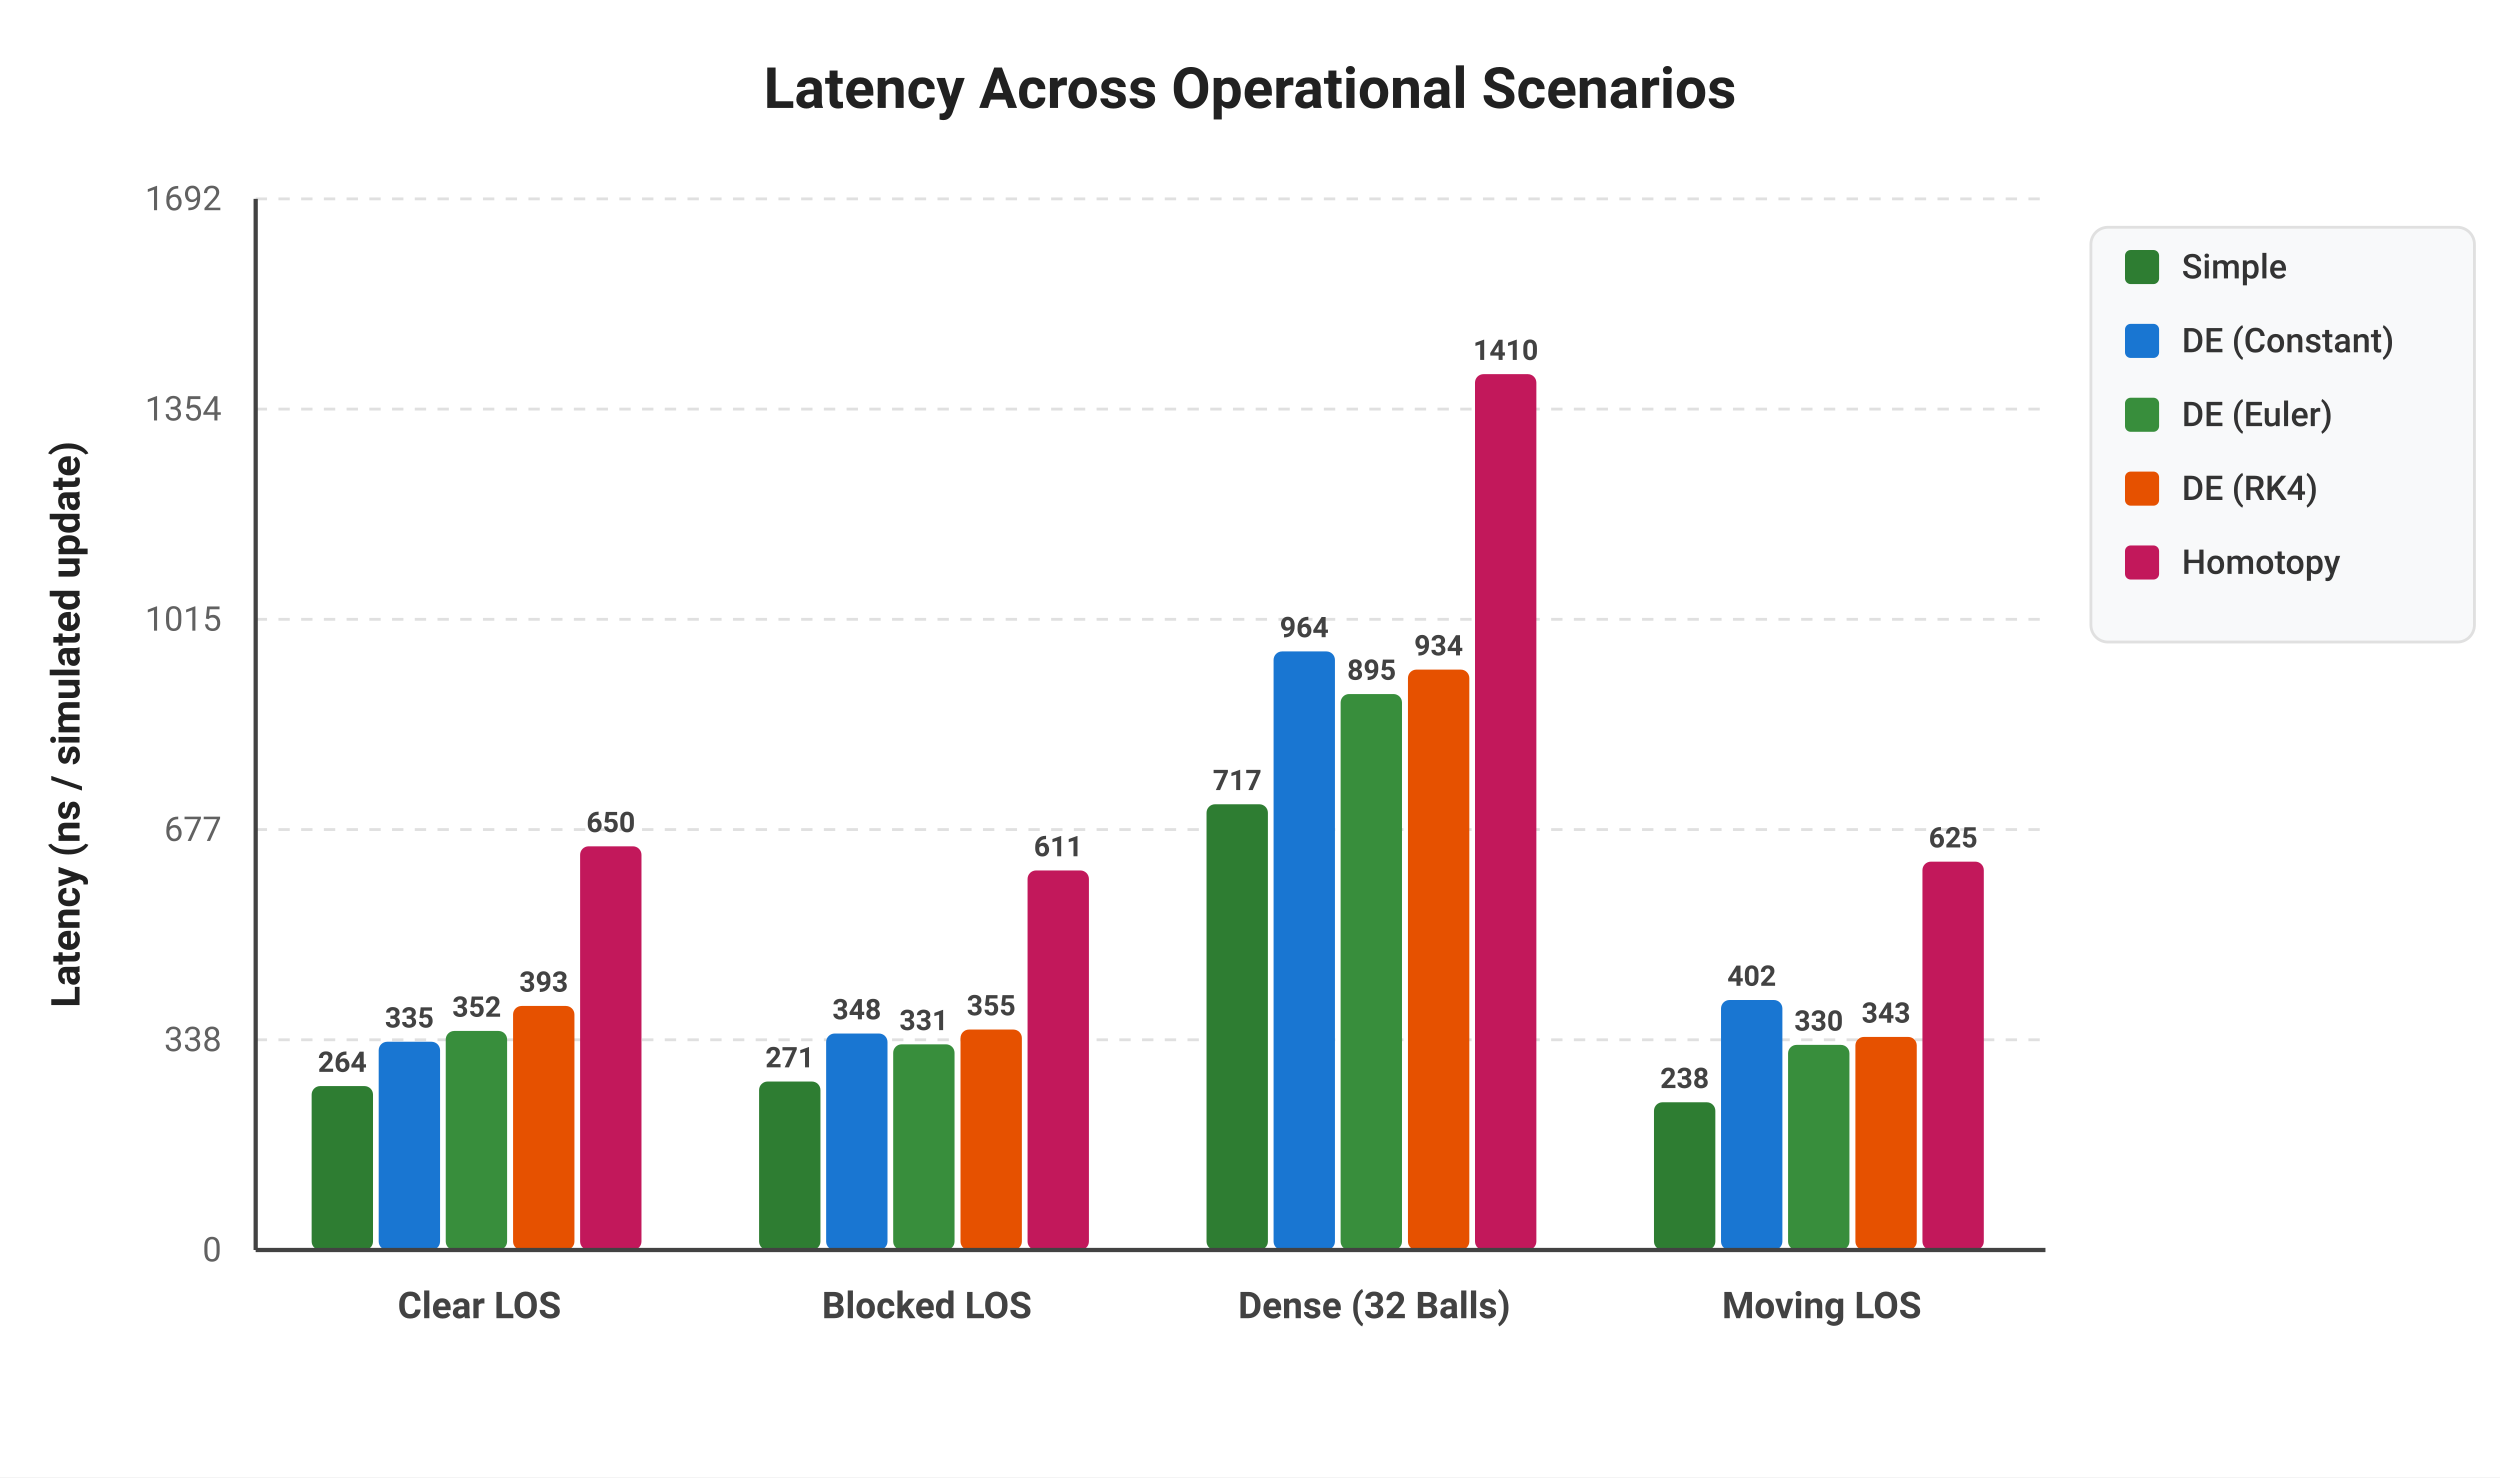
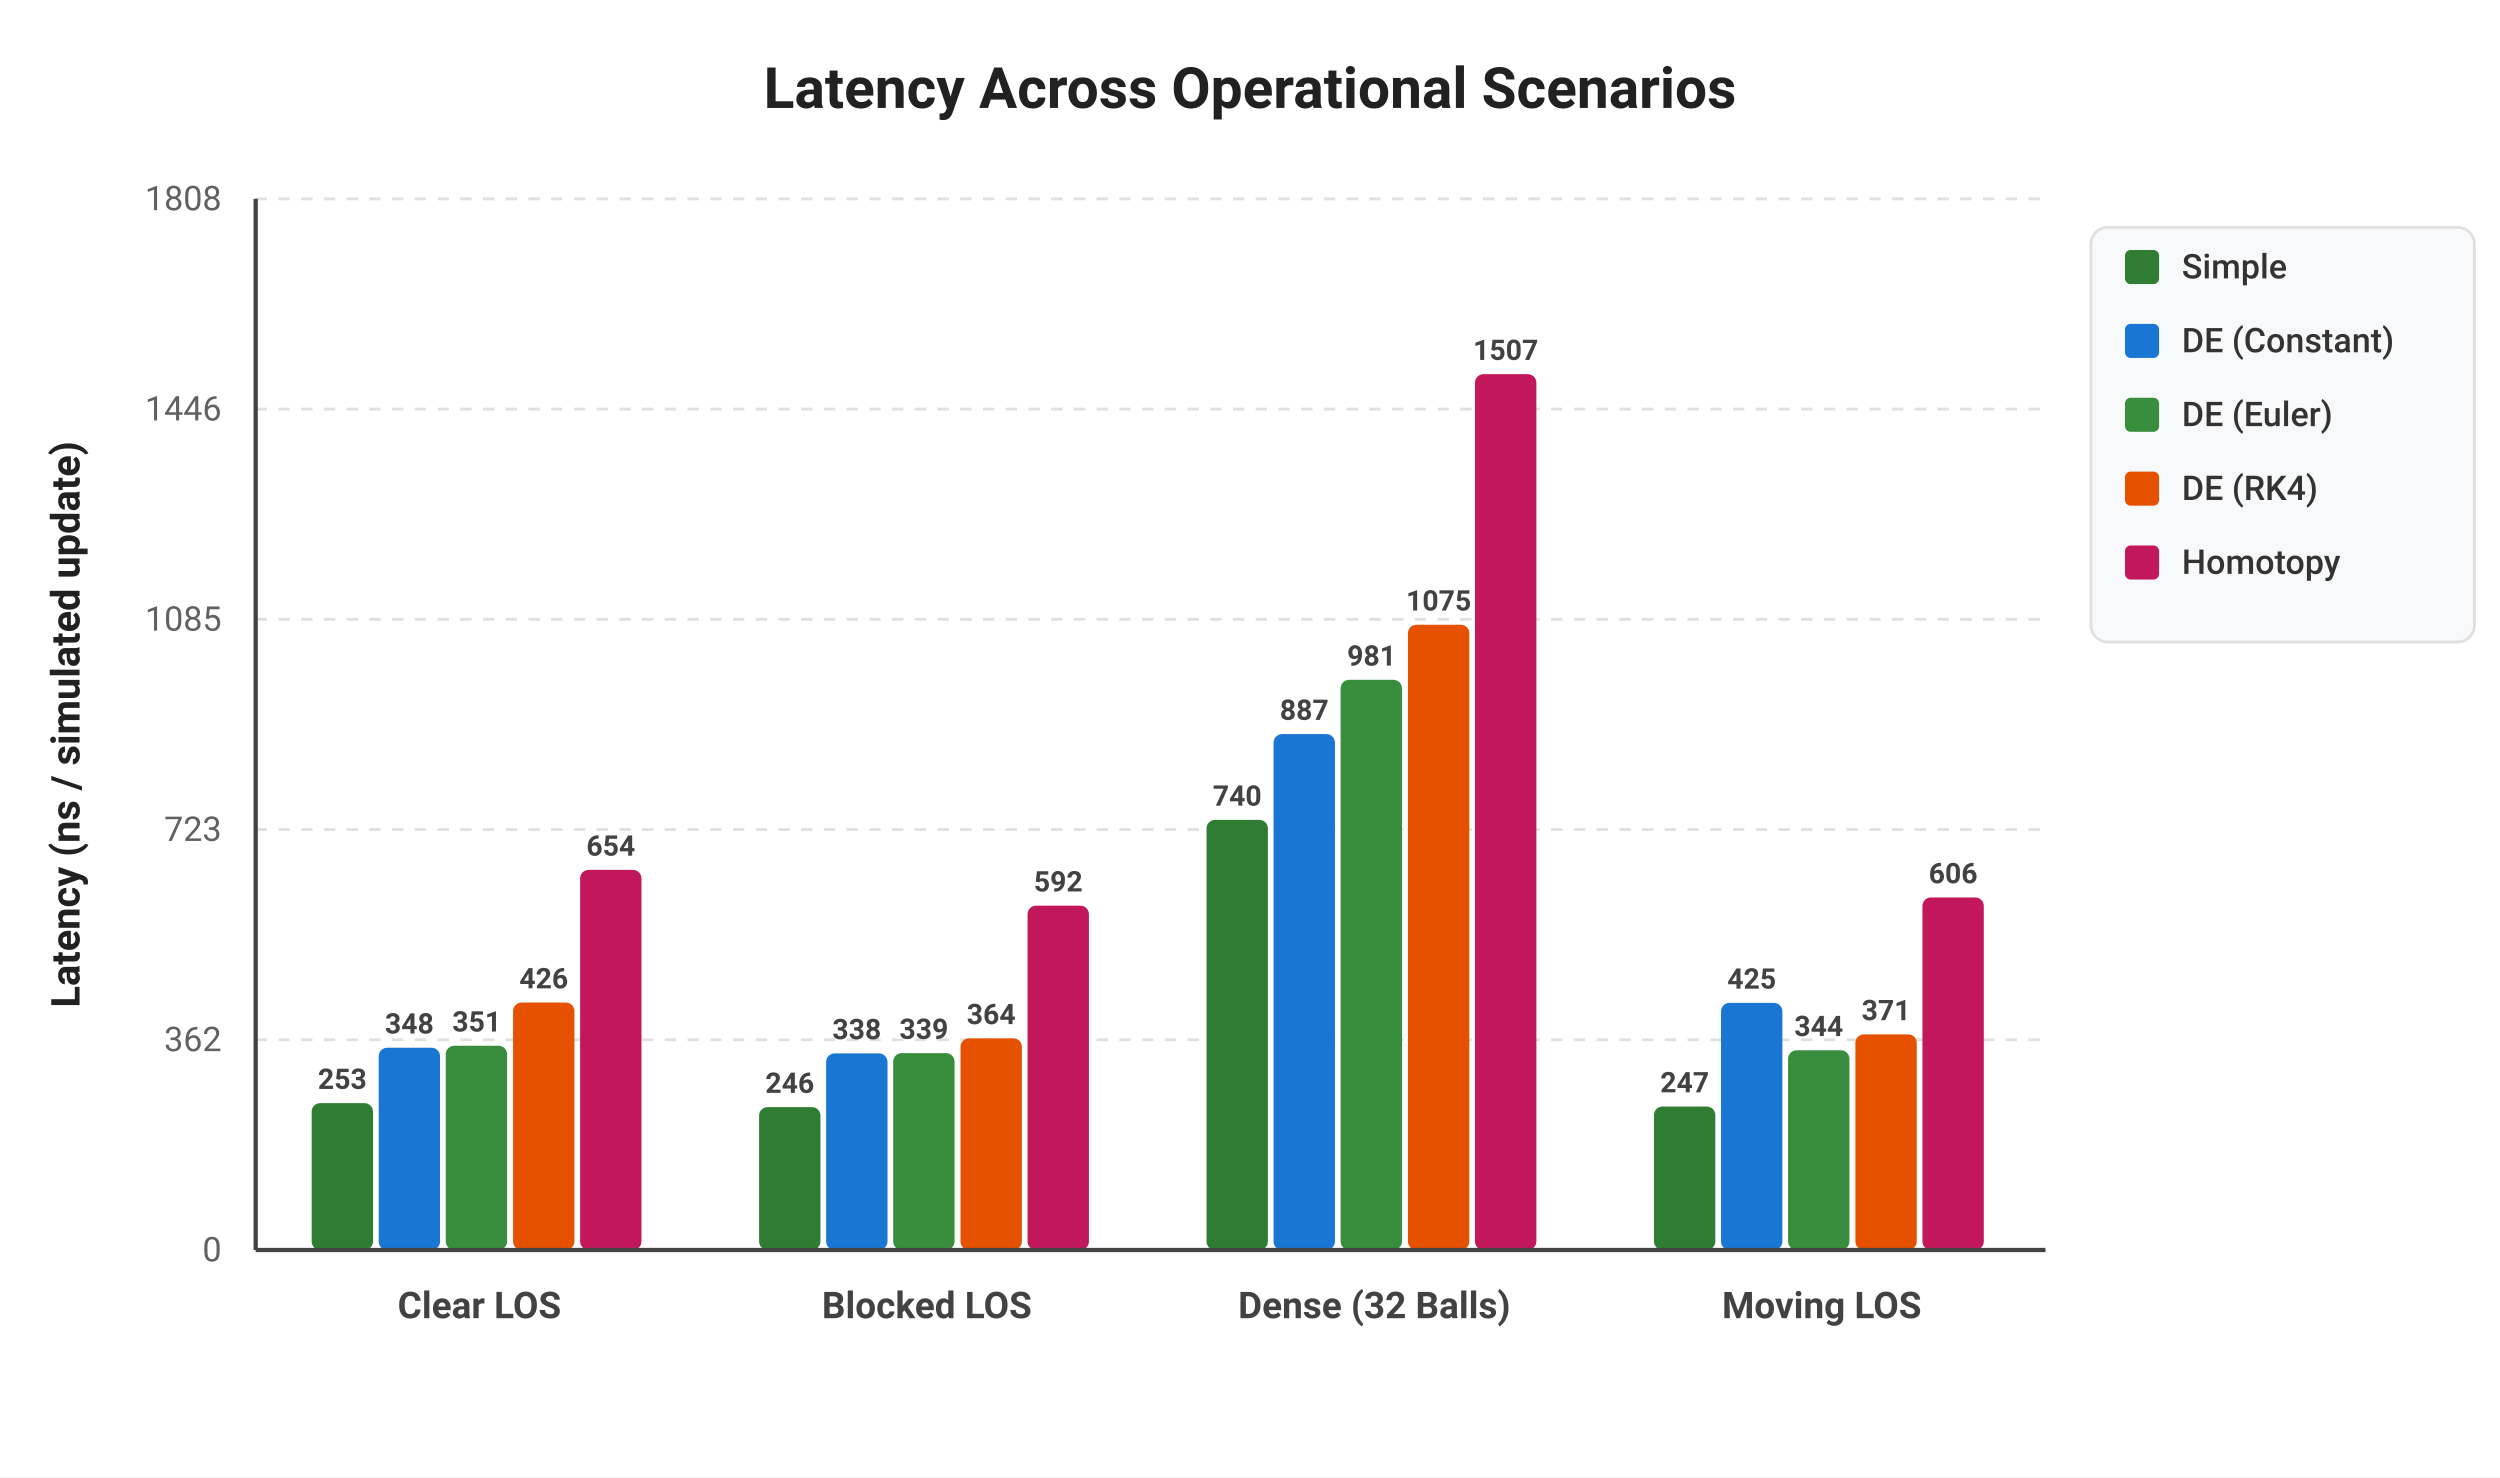
<svg xmlns="http://www.w3.org/2000/svg" width="880" height="520" viewBox="0 0 880 520" font-family="-apple-system, BlinkMacSystemFont, 'Segoe UI', Roboto, Helvetica, Arial, sans-serif">
  <rect width="100%" height="100%" fill="#FFFFFF" />
  <text x="440.0" y="38" text-anchor="middle" font-size="20" font-weight="bold" fill="#212121">Latency Across Operational Scenarios</text>
  <line x1="90" y1="440.0" x2="720" y2="440.0" stroke="#E0E0E0" stroke-width="1" stroke-dasharray="4,4" />
  <text x="78" y="444.0" text-anchor="end" font-size="12" fill="#616161">0</text>
  <line x1="90" y1="366.0" x2="720" y2="366.0" stroke="#E0E0E0" stroke-width="1" stroke-dasharray="4,4" />
-   <text x="78" y="370.0" text-anchor="end" font-size="12" fill="#616161">338</text>
+   <text x="78" y="370.0" text-anchor="end" font-size="12" fill="#616161">362</text>
  <line x1="90" y1="292.0" x2="720" y2="292.0" stroke="#E0E0E0" stroke-width="1" stroke-dasharray="4,4" />
-   <text x="78" y="296.0" text-anchor="end" font-size="12" fill="#616161">677</text>
-   <line x1="90" y1="218.0" x2="720" y2="218.0" stroke="#E0E0E0" stroke-width="1" stroke-dasharray="4,4" />
-   <text x="78" y="222.0" text-anchor="end" font-size="12" fill="#616161">1015</text>
+   <text x="78" y="296.0" text-anchor="end" font-size="12" fill="#616161">723</text>
+   <line x1="90" y1="218" x2="720" y2="218" stroke="#E0E0E0" stroke-width="1" stroke-dasharray="4,4" />
+   <text x="78" y="222" text-anchor="end" font-size="12" fill="#616161">1085</text>
  <line x1="90" y1="144.0" x2="720" y2="144.0" stroke="#E0E0E0" stroke-width="1" stroke-dasharray="4,4" />
-   <text x="78" y="148.0" text-anchor="end" font-size="12" fill="#616161">1354</text>
-   <line x1="90" y1="70.0" x2="720" y2="70.0" stroke="#E0E0E0" stroke-width="1" stroke-dasharray="4,4" />
-   <text x="78" y="74.0" text-anchor="end" font-size="12" fill="#616161">1692</text>
+   <text x="78" y="148.0" text-anchor="end" font-size="12" fill="#616161">1446</text>
+   <line x1="90" y1="70" x2="720" y2="70" stroke="#E0E0E0" stroke-width="1" stroke-dasharray="4,4" />
+   <text x="78" y="74" text-anchor="end" font-size="12" fill="#616161">1808</text>
  <text x="168.75" y="464" text-anchor="middle" font-size="13" font-weight="600" fill="#424242">Clear LOS</text>
-   <rect x="109.7" y="382.3" width="21.6" height="57.7" rx="3" fill="#2E7D32" />
-   <text x="120.5" y="377.3" text-anchor="middle" font-size="10" font-weight="bold" fill="#424242">264</text>
-   <rect x="133.3" y="366.7" width="21.6" height="73.3" rx="3" fill="#1976D2" />
-   <text x="144.1" y="361.7" text-anchor="middle" font-size="10" font-weight="bold" fill="#424242">335</text>
-   <rect x="156.9" y="362.9" width="21.6" height="77.1" rx="3" fill="#388E3C" />
-   <text x="167.8" y="357.9" text-anchor="middle" font-size="10" font-weight="bold" fill="#424242">352</text>
-   <rect x="180.6" y="354.1" width="21.6" height="85.9" rx="3" fill="#E65100" />
-   <text x="191.4" y="349.1" text-anchor="middle" font-size="10" font-weight="bold" fill="#424242">393</text>
-   <rect x="204.2" y="297.9" width="21.6" height="142.1" rx="3" fill="#C2185B" />
-   <text x="215.0" y="292.9" text-anchor="middle" font-size="10" font-weight="bold" fill="#424242">650</text>
+   <rect x="109.7" y="388.3" width="21.6" height="51.7" rx="3" fill="#2E7D32" />
+   <text x="120.5" y="383.3" text-anchor="middle" font-size="10" font-weight="bold" fill="#424242">253</text>
+   <rect x="133.3" y="368.8" width="21.6" height="71.2" rx="3" fill="#1976D2" />
+   <text x="144.1" y="363.8" text-anchor="middle" font-size="10" font-weight="bold" fill="#424242">348</text>
+   <rect x="156.9" y="368.1" width="21.6" height="71.9" rx="3" fill="#388E3C" />
+   <text x="167.8" y="363.1" text-anchor="middle" font-size="10" font-weight="bold" fill="#424242">351</text>
+   <rect x="180.6" y="352.9" width="21.6" height="87.1" rx="3" fill="#E65100" />
+   <text x="191.4" y="347.9" text-anchor="middle" font-size="10" font-weight="bold" fill="#424242">426</text>
+   <rect x="204.2" y="306.2" width="21.6" height="133.8" rx="3" fill="#C2185B" />
+   <text x="215.0" y="301.2" text-anchor="middle" font-size="10" font-weight="bold" fill="#424242">654</text>
  <text x="326.25" y="464" text-anchor="middle" font-size="13" font-weight="600" fill="#424242">Blocked LOS</text>
-   <rect x="267.2" y="380.7" width="21.6" height="59.3" rx="3" fill="#2E7D32" />
-   <text x="278.0" y="375.7" text-anchor="middle" font-size="10" font-weight="bold" fill="#424242">271</text>
-   <rect x="290.8" y="363.8" width="21.6" height="76.2" rx="3" fill="#1976D2" />
-   <text x="301.6" y="358.8" text-anchor="middle" font-size="10" font-weight="bold" fill="#424242">348</text>
-   <rect x="314.4" y="367.6" width="21.6" height="72.4" rx="3" fill="#388E3C" />
-   <text x="325.2" y="362.6" text-anchor="middle" font-size="10" font-weight="bold" fill="#424242">331</text>
-   <rect x="338.1" y="362.4" width="21.6" height="77.6" rx="3" fill="#E65100" />
-   <text x="348.9" y="357.4" text-anchor="middle" font-size="10" font-weight="bold" fill="#424242">355</text>
-   <rect x="361.7" y="306.4" width="21.6" height="133.6" rx="3" fill="#C2185B" />
-   <text x="372.5" y="301.4" text-anchor="middle" font-size="10" font-weight="bold" fill="#424242">611</text>
+   <rect x="267.2" y="389.7" width="21.6" height="50.3" rx="3" fill="#2E7D32" />
+   <text x="278.0" y="384.7" text-anchor="middle" font-size="10" font-weight="bold" fill="#424242">246</text>
+   <rect x="290.8" y="370.8" width="21.6" height="69.2" rx="3" fill="#1976D2" />
+   <text x="301.6" y="365.8" text-anchor="middle" font-size="10" font-weight="bold" fill="#424242">338</text>
+   <rect x="314.4" y="370.7" width="21.6" height="69.3" rx="3" fill="#388E3C" />
+   <text x="325.2" y="365.7" text-anchor="middle" font-size="10" font-weight="bold" fill="#424242">339</text>
+   <rect x="338.1" y="365.5" width="21.6" height="74.5" rx="3" fill="#E65100" />
+   <text x="348.9" y="360.5" text-anchor="middle" font-size="10" font-weight="bold" fill="#424242">364</text>
+   <rect x="361.7" y="318.8" width="21.6" height="121.2" rx="3" fill="#C2185B" />
+   <text x="372.5" y="313.8" text-anchor="middle" font-size="10" font-weight="bold" fill="#424242">592</text>
  <text x="483.75" y="464" text-anchor="middle" font-size="13" font-weight="600" fill="#424242">Dense (32 Balls)</text>
-   <rect x="424.7" y="283.1" width="21.6" height="156.9" rx="3" fill="#2E7D32" />
-   <text x="435.5" y="278.1" text-anchor="middle" font-size="10" font-weight="bold" fill="#424242">717</text>
-   <rect x="448.3" y="229.3" width="21.6" height="210.7" rx="3" fill="#1976D2" />
-   <text x="459.1" y="224.3" text-anchor="middle" font-size="10" font-weight="bold" fill="#424242">964</text>
-   <rect x="471.9" y="244.3" width="21.6" height="195.7" rx="3" fill="#388E3C" />
-   <text x="482.8" y="239.3" text-anchor="middle" font-size="10" font-weight="bold" fill="#424242">895</text>
-   <rect x="495.6" y="235.7" width="21.6" height="204.3" rx="3" fill="#E65100" />
-   <text x="506.4" y="230.7" text-anchor="middle" font-size="10" font-weight="bold" fill="#424242">934</text>
+   <rect x="424.7" y="288.6" width="21.6" height="151.4" rx="3" fill="#2E7D32" />
+   <text x="435.5" y="283.6" text-anchor="middle" font-size="10" font-weight="bold" fill="#424242">740</text>
+   <rect x="448.3" y="258.4" width="21.6" height="181.6" rx="3" fill="#1976D2" />
+   <text x="459.1" y="253.4" text-anchor="middle" font-size="10" font-weight="bold" fill="#424242">887</text>
+   <rect x="471.9" y="239.3" width="21.6" height="200.7" rx="3" fill="#388E3C" />
+   <text x="482.8" y="234.3" text-anchor="middle" font-size="10" font-weight="bold" fill="#424242">981</text>
+   <rect x="495.6" y="219.9" width="21.6" height="220.1" rx="3" fill="#E65100" />
+   <text x="506.4" y="214.9" text-anchor="middle" font-size="10" font-weight="bold" fill="#424242">1075</text>
  <rect x="519.2" y="131.7" width="21.6" height="308.3" rx="3" fill="#C2185B" />
-   <text x="530.0" y="126.7" text-anchor="middle" font-size="10" font-weight="bold" fill="#424242">1410</text>
+   <text x="530.0" y="126.7" text-anchor="middle" font-size="10" font-weight="bold" fill="#424242">1507</text>
  <text x="641.25" y="464" text-anchor="middle" font-size="13" font-weight="600" fill="#424242">Moving LOS</text>
-   <rect x="582.2" y="388.0" width="21.6" height="52.0" rx="3" fill="#2E7D32" />
-   <text x="593.0" y="383.0" text-anchor="middle" font-size="10" font-weight="bold" fill="#424242">238</text>
-   <rect x="605.8" y="352.0" width="21.6" height="88.0" rx="3" fill="#1976D2" />
-   <text x="616.6" y="347.0" text-anchor="middle" font-size="10" font-weight="bold" fill="#424242">402</text>
-   <rect x="629.4" y="367.8" width="21.6" height="72.2" rx="3" fill="#388E3C" />
-   <text x="640.2" y="362.8" text-anchor="middle" font-size="10" font-weight="bold" fill="#424242">330</text>
-   <rect x="653.1" y="365.0" width="21.6" height="75.0" rx="3" fill="#E65100" />
-   <text x="663.9" y="360.0" text-anchor="middle" font-size="10" font-weight="bold" fill="#424242">343</text>
-   <rect x="676.7" y="303.3" width="21.6" height="136.7" rx="3" fill="#C2185B" />
-   <text x="687.5" y="298.3" text-anchor="middle" font-size="10" font-weight="bold" fill="#424242">625</text>
+   <rect x="582.2" y="389.5" width="21.6" height="50.5" rx="3" fill="#2E7D32" />
+   <text x="593.0" y="384.5" text-anchor="middle" font-size="10" font-weight="bold" fill="#424242">247</text>
+   <rect x="605.8" y="353.0" width="21.6" height="87.0" rx="3" fill="#1976D2" />
+   <text x="616.6" y="348.0" text-anchor="middle" font-size="10" font-weight="bold" fill="#424242">425</text>
+   <rect x="629.4" y="369.7" width="21.6" height="70.3" rx="3" fill="#388E3C" />
+   <text x="640.2" y="364.7" text-anchor="middle" font-size="10" font-weight="bold" fill="#424242">344</text>
+   <rect x="653.1" y="364.1" width="21.6" height="75.9" rx="3" fill="#E65100" />
+   <text x="663.9" y="359.1" text-anchor="middle" font-size="10" font-weight="bold" fill="#424242">371</text>
+   <rect x="676.7" y="315.9" width="21.6" height="124.1" rx="3" fill="#C2185B" />
+   <text x="687.5" y="310.9" text-anchor="middle" font-size="10" font-weight="bold" fill="#424242">606</text>
  <line x1="90" y1="70" x2="90" y2="440" stroke="#424242" stroke-width="1.5" />
  <line x1="90" y1="440" x2="720" y2="440" stroke="#424242" stroke-width="1.5" />
  <text transform="rotate(-90)" x="-255.0" y="28" text-anchor="middle" font-size="14" font-weight="600" fill="#212121">Latency (ns / simulated update)</text>
  <rect x="736" y="80" width="135" height="146" rx="6" fill="#F8F9FA" stroke="#E0E0E0" stroke-width="1" />
  <rect x="748" y="88" width="12" height="12" rx="2" fill="#2E7D32" />
  <text x="768" y="98" font-size="12" font-weight="500" fill="#333333">Simple</text>
  <rect x="748" y="114" width="12" height="12" rx="2" fill="#1976D2" />
  <text x="768" y="124" font-size="12" font-weight="500" fill="#333333">DE (Constant)</text>
  <rect x="748" y="140" width="12" height="12" rx="2" fill="#388E3C" />
  <text x="768" y="150" font-size="12" font-weight="500" fill="#333333">DE (Euler)</text>
  <rect x="748" y="166" width="12" height="12" rx="2" fill="#E65100" />
  <text x="768" y="176" font-size="12" font-weight="500" fill="#333333">DE (RK4)</text>
  <rect x="748" y="192" width="12" height="12" rx="2" fill="#C2185B" />
  <text x="768" y="202" font-size="12" font-weight="500" fill="#333333">Homotopy</text>
</svg>
